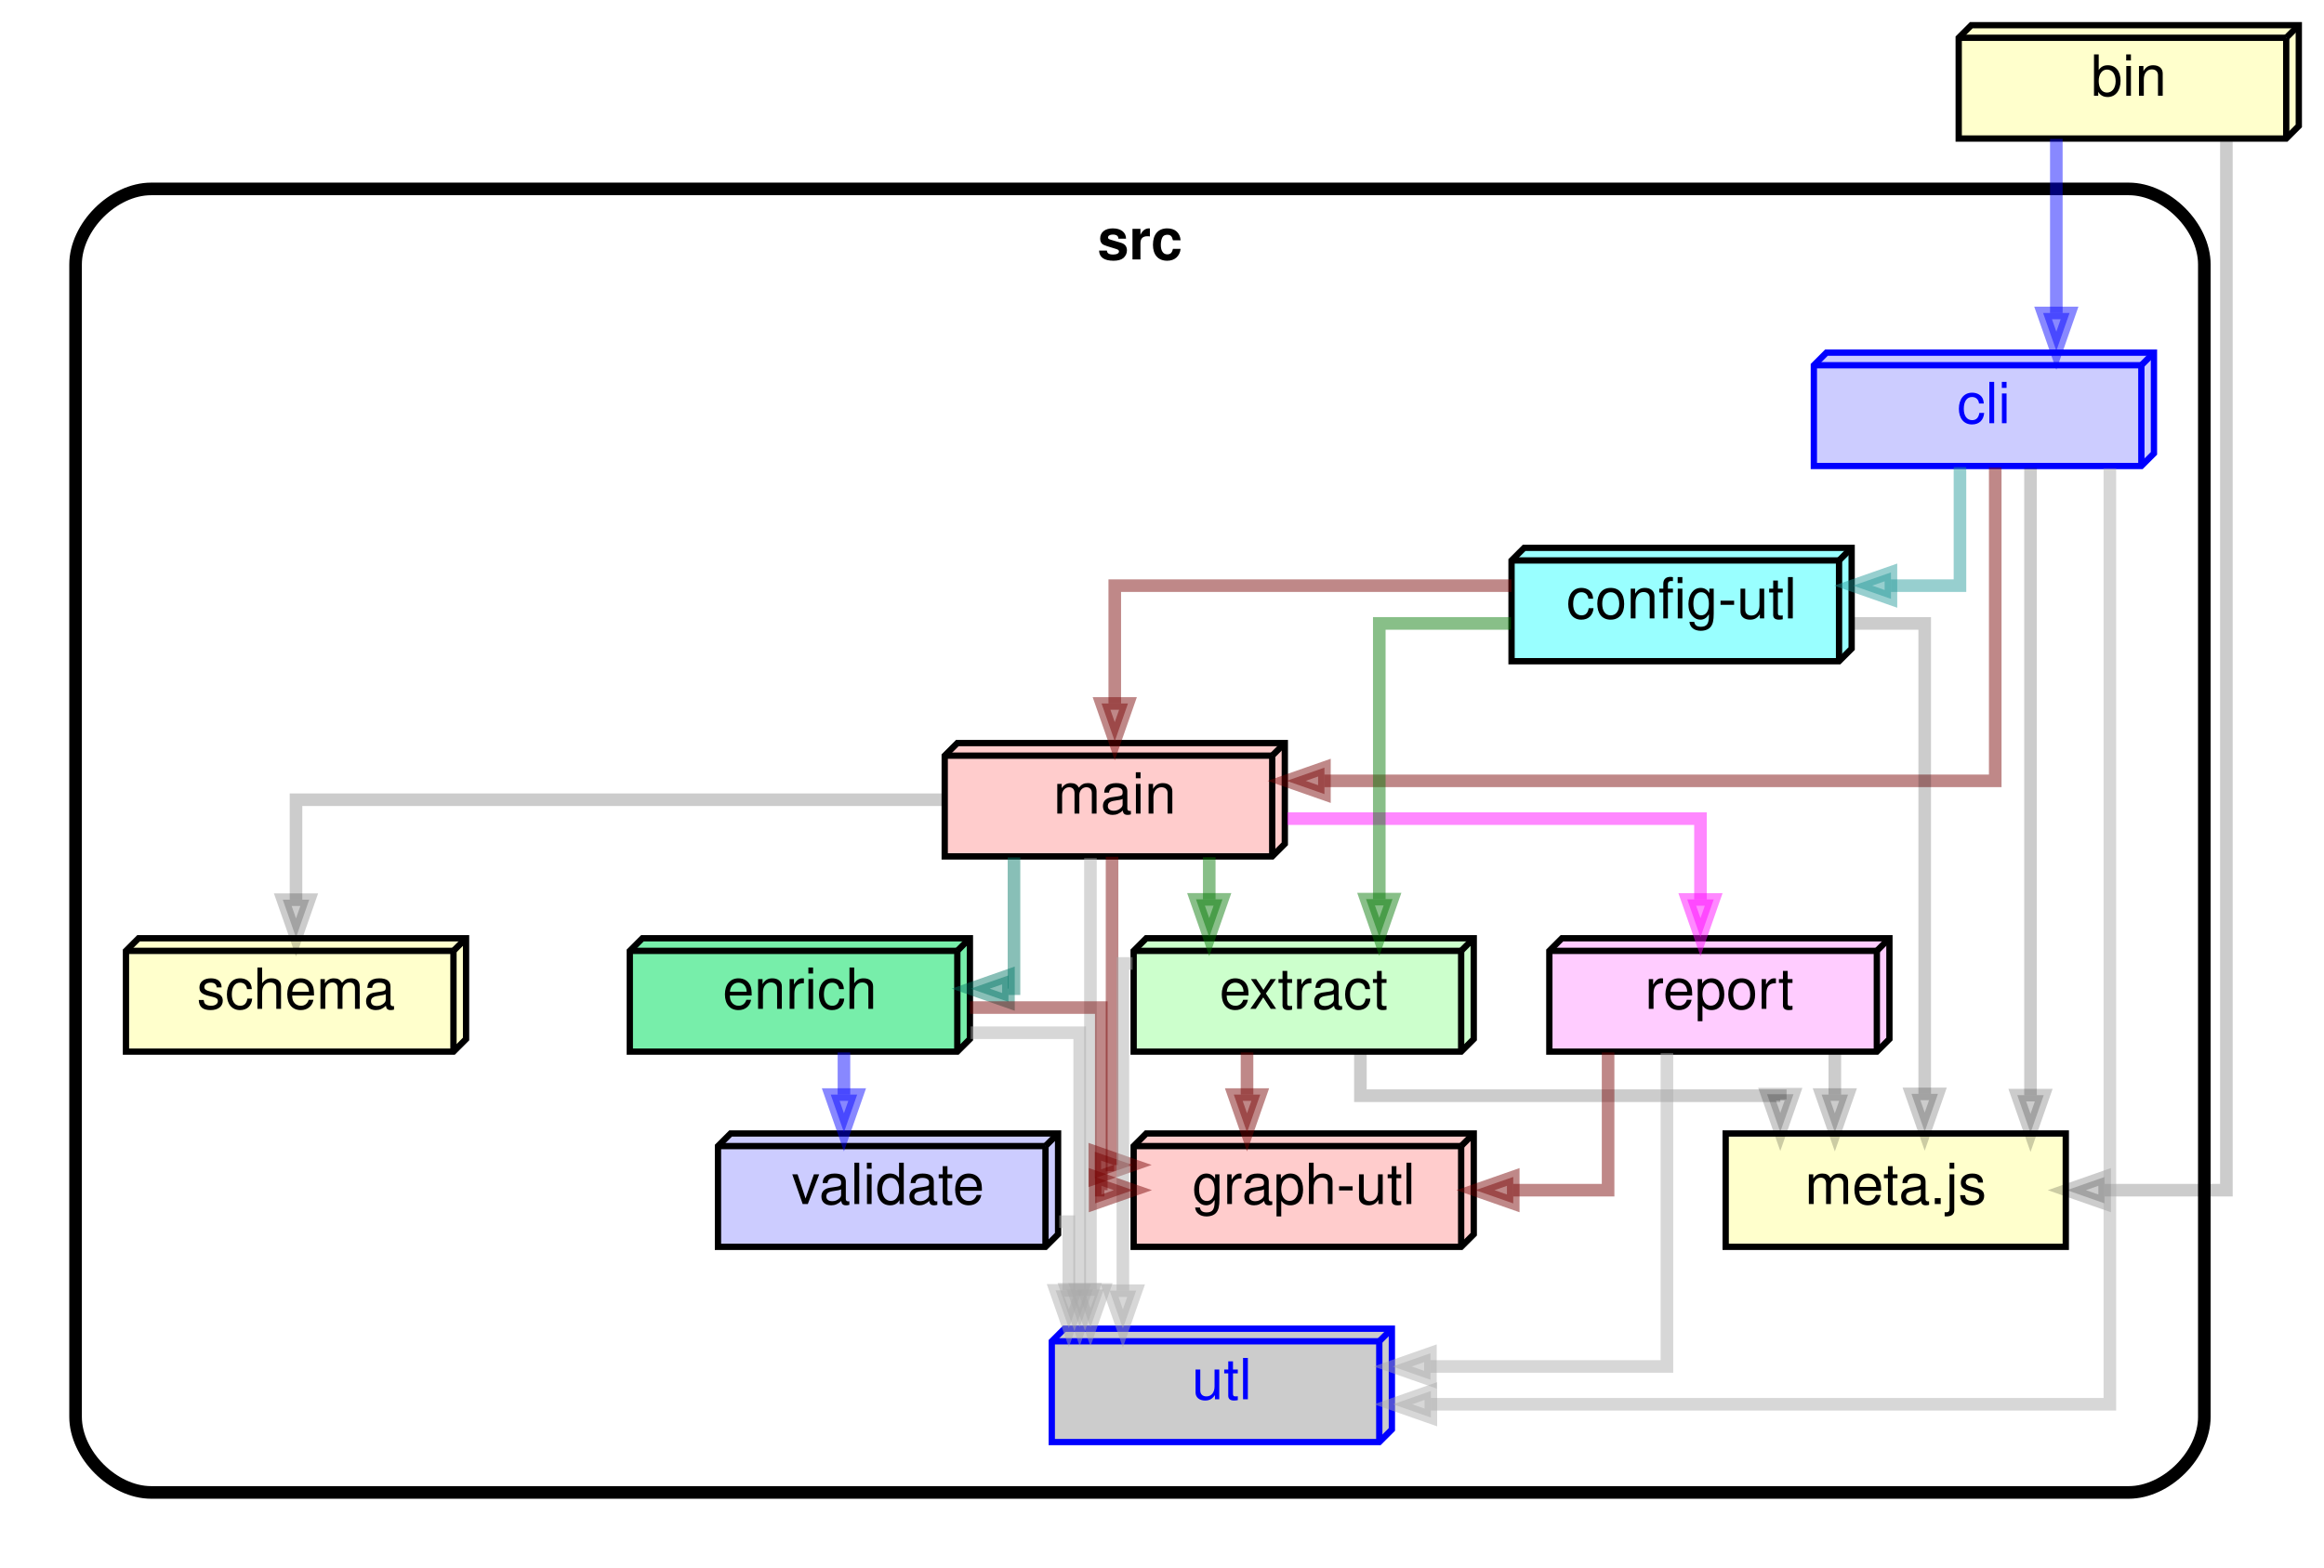
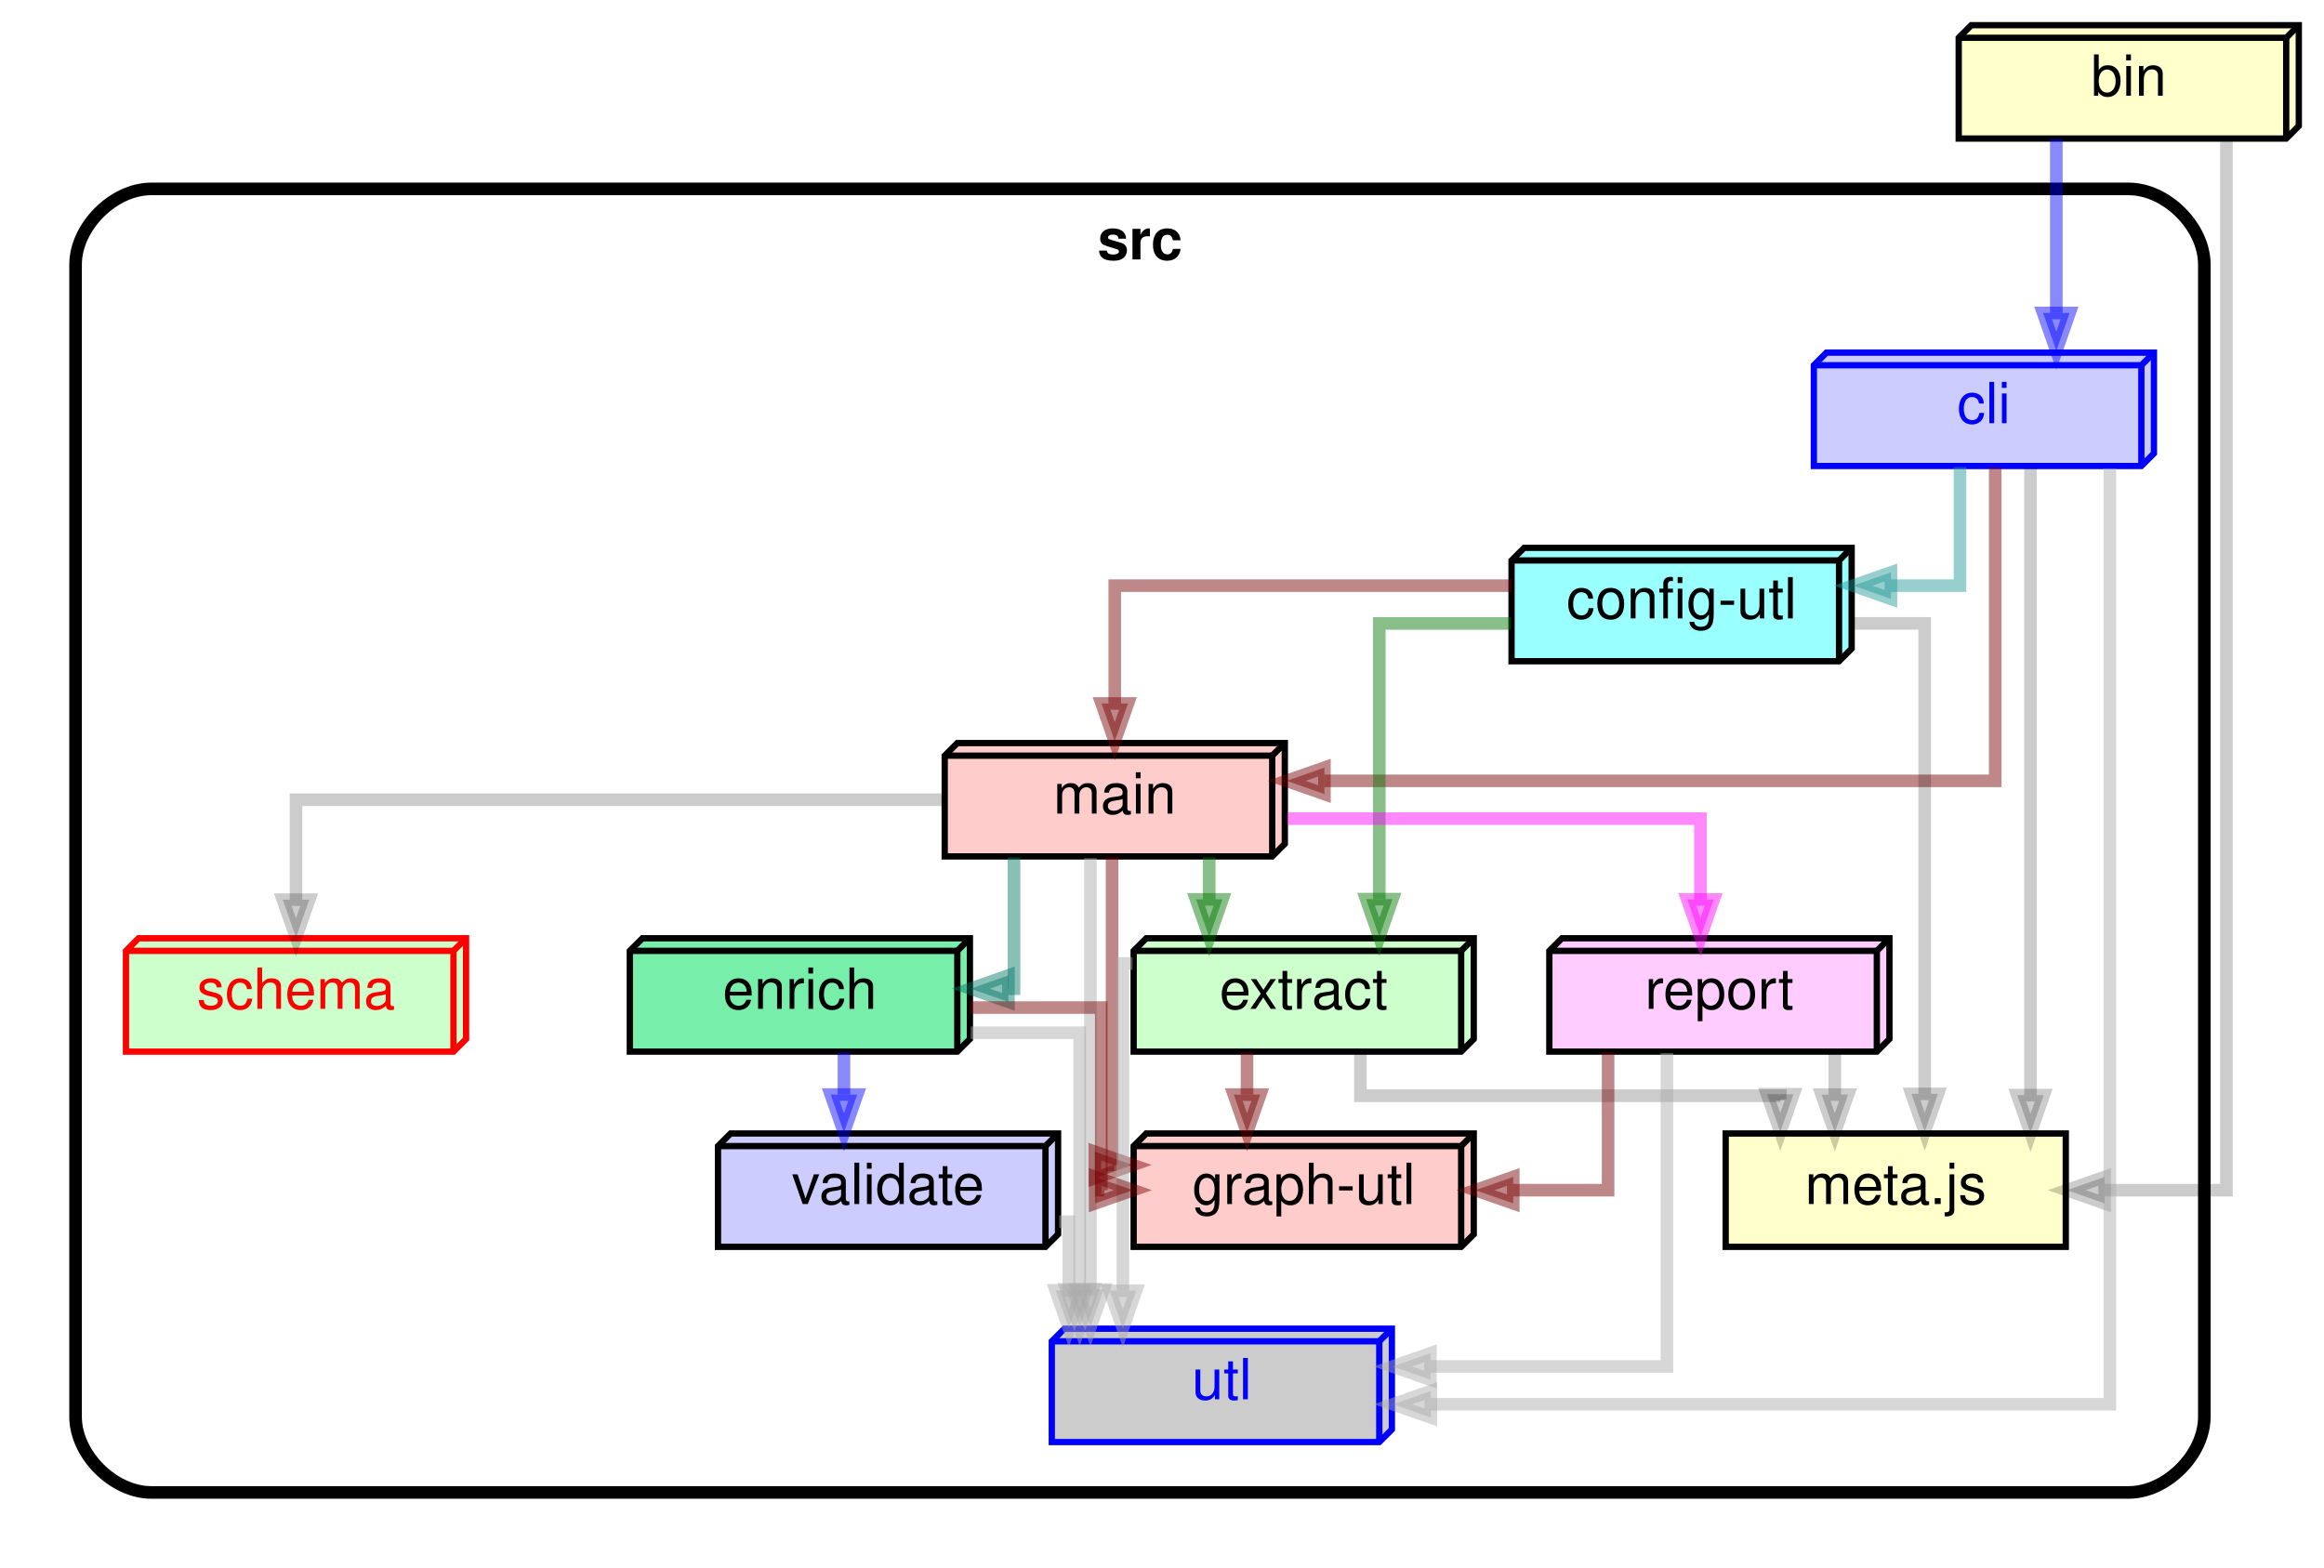
<svg xmlns="http://www.w3.org/2000/svg" xmlns:xlink="http://www.w3.org/1999/xlink" width="369pt" height="249pt" viewBox="0.00 0.00 369.00 249.00">
  <g id="graph0" class="graph" transform="scale(1 1) rotate(0) translate(4 245)">
    <polygon fill="white" stroke="transparent" points="-4,4 -4,-245 365,-245 365,4 -4,4" />
    <g id="clust1" class="cluster">
      <path fill="#ffffff" stroke="black" stroke-width="2" d="M20,-8C20,-8 334,-8 334,-8 340,-8 346,-14 346,-20 346,-20 346,-203 346,-203 346,-209 340,-215 334,-215 334,-215 20,-215 20,-215 14,-215 8,-209 8,-203 8,-203 8,-20 8,-20 8,-14 14,-8 20,-8" />
      <text text-anchor="middle" x="177" y="-203.8" font-family="Helvetica,sans-Serif" font-weight="bold" font-size="9.00">src</text>
    </g>
    <g id="node1" class="node">
      <g id="a_node1">
        <a xlink:href="https://github.com/sverweij/dependency-cruiser/blob/develop/bin/" xlink:title="bin">
          <polygon fill="#ffffcc" stroke="black" points="361,-241 309,-241 307,-239 307,-223 359,-223 361,-225 361,-241" />
          <polyline fill="none" stroke="black" points="359,-239 307,-239 " />
          <polyline fill="none" stroke="black" points="359,-239 359,-223 " />
          <polyline fill="none" stroke="black" points="359,-239 361,-241 " />
          <text text-anchor="middle" x="334" y="-229.8" font-family="Helvetica,sans-Serif" font-size="9.00">bin</text>
        </a>
      </g>
    </g>
    <g id="node2" class="node">
      <g id="a_node2">
        <a xlink:href="https://github.com/sverweij/dependency-cruiser/blob/develop/src/cli" xlink:title="not-reachable-from-folder-index">
          <polygon fill="#ccccff" stroke="blue" points="338,-189 286,-189 284,-187 284,-171 336,-171 338,-173 338,-189" />
          <polyline fill="none" stroke="blue" points="336,-187 284,-187 " />
          <polyline fill="none" stroke="blue" points="336,-187 336,-171 " />
          <polyline fill="none" stroke="blue" points="336,-187 338,-189 " />
          <text text-anchor="middle" x="311" y="-177.8" font-family="Helvetica,sans-Serif" font-size="9.00" fill="blue">cli</text>
        </a>
      </g>
    </g>
    <g id="edge1" class="edge">
      <path fill="none" stroke="#0000ff" stroke-width="2" stroke-opacity="0.467" d="M322.5,-222.94C322.5,-222.94 322.5,-195.3 322.5,-195.3" />
      <polygon fill="#0000ff" fill-opacity="0.467" stroke="#0000ff" stroke-width="2" stroke-opacity="0.467" points="324.6,-195.3 322.5,-189.3 320.4,-195.3 324.6,-195.3" />
    </g>
    <g id="node3" class="node">
      <g id="a_node3">
        <a xlink:href="https://github.com/sverweij/dependency-cruiser/blob/develop/src/meta.js" xlink:title="meta.js">
          <polygon fill="#ffffcc" stroke="black" points="324,-65 270,-65 270,-47 324,-47 324,-65" />
          <text text-anchor="middle" x="297" y="-53.8" font-family="Helvetica,sans-Serif" font-size="9.00">meta.js</text>
        </a>
      </g>
    </g>
    <g id="edge2" class="edge">
      <path fill="none" stroke="#000000" stroke-width="2" stroke-opacity="0.2" d="M349.5,-222.54C349.5,-185.98 349.5,-56 349.5,-56 349.5,-56 330.17,-56 330.17,-56" />
      <polygon fill="#000000" fill-opacity="0.2" stroke="#000000" stroke-width="2" stroke-opacity="0.2" points="330.17,-53.9 324.17,-56 330.17,-58.1 330.17,-53.9" />
    </g>
-     <g id="edge5" class="edge">
+     <g id="edge6" class="edge">
      <path fill="none" stroke="#000000" stroke-width="2" stroke-opacity="0.2" d="M318.4,-170.68C318.4,-170.68 318.4,-71.09 318.4,-71.09" />
      <polygon fill="#000000" fill-opacity="0.2" stroke="#000000" stroke-width="2" stroke-opacity="0.2" points="320.5,-71.09 318.4,-65.09 316.3,-71.09 320.5,-71.09" />
    </g>
    <g id="node4" class="node">
      <g id="a_node4">
+         <a xlink:href="https://github.com/sverweij/dependency-cruiser/blob/develop/src/config-utl" xlink:title="config-utl">
+           <polygon fill="#99ffff" stroke="black" points="290,-158 238,-158 236,-156 236,-140 288,-140 290,-142 290,-158" />
+           <polyline fill="none" stroke="black" points="288,-156 236,-156 " />
+           <polyline fill="none" stroke="black" points="288,-156 288,-140 " />
+           <polyline fill="none" stroke="black" points="288,-156 290,-158 " />
+           <text text-anchor="middle" x="263" y="-146.8" font-family="Helvetica,sans-Serif" font-size="9.00">config-utl</text>
+         </a>
+       </g>
+     </g>
+     <g id="edge3" class="edge">
+       <path fill="none" stroke="#229999" stroke-width="2" stroke-opacity="0.467" d="M307.2,-170.83C307.2,-162.67 307.2,-152 307.2,-152 307.2,-152 296.24,-152 296.24,-152" />
+       <polygon fill="#229999" fill-opacity="0.467" stroke="#229999" stroke-width="2" stroke-opacity="0.467" points="296.24,-149.9 290.24,-152 296.24,-154.1 296.24,-149.9" />
+     </g>
+     <g id="node5" class="node">
+       <g id="a_node5">
        <a xlink:href="https://github.com/sverweij/dependency-cruiser/blob/develop/src/main" xlink:title="main">
          <polygon fill="#ffcccc" stroke="black" points="200,-127 148,-127 146,-125 146,-109 198,-109 200,-111 200,-127" />
          <polyline fill="none" stroke="black" points="198,-125 146,-125 " />
          <polyline fill="none" stroke="black" points="198,-125 198,-109 " />
          <polyline fill="none" stroke="black" points="198,-125 200,-127 " />
          <text text-anchor="middle" x="173" y="-115.8" font-family="Helvetica,sans-Serif" font-size="9.00">main</text>
        </a>
      </g>
    </g>
-     <g id="edge3" class="edge">
+     <g id="edge4" class="edge">
      <path fill="none" stroke="#770000" stroke-width="2" stroke-opacity="0.467" d="M312.8,-170.78C312.8,-154.19 312.8,-121 312.8,-121 312.8,-121 206.29,-121 206.29,-121" />
      <polygon fill="#770000" fill-opacity="0.467" stroke="#770000" stroke-width="2" stroke-opacity="0.467" points="206.29,-118.9 200.29,-121 206.29,-123.1 206.29,-118.9" />
-     </g>
-     <g id="node5" class="node">
-       <g id="a_node5">
-         <a xlink:href="https://github.com/sverweij/dependency-cruiser/blob/develop/src/config-utl" xlink:title="config-utl">
-           <polygon fill="#99ffff" stroke="black" points="290,-158 238,-158 236,-156 236,-140 288,-140 290,-142 290,-158" />
-           <polyline fill="none" stroke="black" points="288,-156 236,-156 " />
-           <polyline fill="none" stroke="black" points="288,-156 288,-140 " />
-           <polyline fill="none" stroke="black" points="288,-156 290,-158 " />
-           <text text-anchor="middle" x="263" y="-146.8" font-family="Helvetica,sans-Serif" font-size="9.00">config-utl</text>
-         </a>
-       </g>
-     </g>
-     <g id="edge4" class="edge">
-       <path fill="none" stroke="#229999" stroke-width="2" stroke-opacity="0.467" d="M307.2,-170.83C307.2,-162.67 307.2,-152 307.2,-152 307.2,-152 296.24,-152 296.24,-152" />
-       <polygon fill="#229999" fill-opacity="0.467" stroke="#229999" stroke-width="2" stroke-opacity="0.467" points="296.24,-149.9 290.24,-152 296.24,-154.1 296.24,-149.9" />
    </g>
    <g id="node6" class="node">
      <g id="a_node6">
        <a xlink:href="https://github.com/sverweij/dependency-cruiser/blob/develop/src/utl" xlink:title="utl-module-not-shared-enough">
          <polygon fill="#cccccc" stroke="blue" points="217,-34 165,-34 163,-32 163,-16 215,-16 217,-18 217,-34" />
          <polyline fill="none" stroke="blue" points="215,-32 163,-32 " />
          <polyline fill="none" stroke="blue" points="215,-32 215,-16 " />
          <polyline fill="none" stroke="blue" points="215,-32 217,-34 " />
          <text text-anchor="middle" x="190" y="-22.8" font-family="Helvetica,sans-Serif" font-size="9.00" fill="blue">utl</text>
        </a>
      </g>
    </g>
-     <g id="edge6" class="edge">
+     <g id="edge5" class="edge">
      <path fill="none" stroke="#aaaaaa" stroke-width="2" stroke-opacity="0.467" d="M331,-170.59C331,-136.58 331,-22 331,-22 331,-22 223.19,-22 223.19,-22" />
      <polygon fill="#aaaaaa" fill-opacity="0.467" stroke="#aaaaaa" stroke-width="2" stroke-opacity="0.467" points="223.19,-19.9 217.19,-22 223.19,-24.1 223.19,-19.9" />
    </g>
-     <g id="edge19" class="edge">
-       <path fill="none" stroke="#aaaaaa" stroke-width="2" stroke-opacity="0.467" d="M169.14,-108.74C169.14,-108.74 169.14,-40.22 169.14,-40.22" />
-       <polygon fill="#aaaaaa" fill-opacity="0.467" stroke="#aaaaaa" stroke-width="2" stroke-opacity="0.467" points="171.24,-40.22 169.14,-34.22 167.04,-40.22 171.24,-40.22" />
+     <g id="edge7" class="edge">
+       <path fill="none" stroke="#000000" stroke-width="2" stroke-opacity="0.2" d="M290.23,-146C296.61,-146 301.6,-146 301.6,-146 301.6,-146 301.6,-71.29 301.6,-71.29" />
+       <polygon fill="#000000" fill-opacity="0.2" stroke="#000000" stroke-width="2" stroke-opacity="0.2" points="303.7,-71.29 301.6,-65.29 299.5,-71.29 303.7,-71.29" />
+     </g>
+     <g id="edge9" class="edge">
+       <path fill="none" stroke="#770000" stroke-width="2" stroke-opacity="0.467" d="M236,-152C209.49,-152 173,-152 173,-152 173,-152 173,-133.29 173,-133.29" />
+       <polygon fill="#770000" fill-opacity="0.467" stroke="#770000" stroke-width="2" stroke-opacity="0.467" points="175.1,-133.29 173,-127.29 170.9,-133.29 175.1,-133.29" />
    </g>
    <g id="node7" class="node">
      <g id="a_node7">
        <a xlink:href="https://github.com/sverweij/dependency-cruiser/blob/develop/src/extract" xlink:title="extract">
          <polygon fill="#ccffcc" stroke="black" points="230,-96 178,-96 176,-94 176,-78 228,-78 230,-80 230,-96" />
          <polyline fill="none" stroke="black" points="228,-94 176,-94 " />
          <polyline fill="none" stroke="black" points="228,-94 228,-78 " />
          <polyline fill="none" stroke="black" points="228,-94 230,-96 " />
          <text text-anchor="middle" x="203" y="-84.8" font-family="Helvetica,sans-Serif" font-size="9.00">extract</text>
        </a>
      </g>
    </g>
+     <g id="edge8" class="edge">
+       <path fill="none" stroke="#007700" stroke-width="2" stroke-opacity="0.467" d="M235.91,-146C225.03,-146 215,-146 215,-146 215,-146 215,-102.22 215,-102.22" />
+       <polygon fill="#007700" fill-opacity="0.467" stroke="#007700" stroke-width="2" stroke-opacity="0.467" points="217.1,-102.22 215,-96.22 212.9,-102.22 217.1,-102.22" />
+     </g>
+     <g id="edge19" class="edge">
+       <path fill="none" stroke="#aaaaaa" stroke-width="2" stroke-opacity="0.467" d="M169.14,-108.74C169.14,-108.74 169.14,-40.22 169.14,-40.22" />
+       <polygon fill="#aaaaaa" fill-opacity="0.467" stroke="#aaaaaa" stroke-width="2" stroke-opacity="0.467" points="171.24,-40.22 169.14,-34.22 167.04,-40.22 171.24,-40.22" />
+     </g>
    <g id="edge17" class="edge">
      <path fill="none" stroke="#007700" stroke-width="2" stroke-opacity="0.467" d="M188,-108.87C188,-108.87 188,-102.18 188,-102.18" />
      <polygon fill="#007700" fill-opacity="0.467" stroke="#007700" stroke-width="2" stroke-opacity="0.467" points="190.1,-102.18 188,-96.18 185.9,-102.18 190.1,-102.18" />
    </g>
    <g id="node8" class="node">
      <g id="a_node8">
        <a xlink:href="https://github.com/sverweij/dependency-cruiser/blob/develop/src/enrich" xlink:title="enrich">
          <polygon fill="#77eeaa" stroke="black" points="150,-96 98,-96 96,-94 96,-78 148,-78 150,-80 150,-96" />
          <polyline fill="none" stroke="black" points="148,-94 96,-94 " />
          <polyline fill="none" stroke="black" points="148,-94 148,-78 " />
          <polyline fill="none" stroke="black" points="148,-94 150,-96 " />
          <text text-anchor="middle" x="123" y="-84.8" font-family="Helvetica,sans-Serif" font-size="9.00">enrich</text>
        </a>
      </g>
    </g>
    <g id="edge16" class="edge">
      <path fill="none" stroke="#007766" stroke-width="2" stroke-opacity="0.467" d="M157,-108.84C157,-100.01 157,-88 157,-88 157,-88 156.12,-88 156.12,-88" />
      <polygon fill="#007766" fill-opacity="0.467" stroke="#007766" stroke-width="2" stroke-opacity="0.467" points="156.12,-85.9 150.12,-88 156.12,-90.1 156.12,-85.9" />
    </g>
    <g id="node9" class="node">
      <g id="a_node9">
        <a xlink:href="https://github.com/sverweij/dependency-cruiser/blob/develop/src/graph-utl" xlink:title="graph-utl">
          <polygon fill="#ffcccc" stroke="black" points="230,-65 178,-65 176,-63 176,-47 228,-47 230,-49 230,-65" />
          <polyline fill="none" stroke="black" points="228,-63 176,-63 " />
          <polyline fill="none" stroke="black" points="228,-63 228,-47 " />
          <polyline fill="none" stroke="black" points="228,-63 230,-65 " />
          <text text-anchor="middle" x="203" y="-53.8" font-family="Helvetica,sans-Serif" font-size="9.00">graph-utl</text>
        </a>
      </g>
    </g>
    <g id="edge21" class="edge">
      <path fill="none" stroke="#770000" stroke-width="2" stroke-opacity="0.467" d="M172.57,-108.94C172.57,-92.62 172.57,-60 172.57,-60 172.57,-60 172.9,-60 172.9,-60" />
      <polygon fill="#770000" fill-opacity="0.467" stroke="#770000" stroke-width="2" stroke-opacity="0.467" points="169.83,-62.1 175.83,-60 169.83,-57.9 169.83,-62.1" />
    </g>
    <g id="node11" class="node">
      <g id="a_node11">
-         <a xlink:href="https://github.com/sverweij/dependency-cruiser/blob/develop/src/schema" xlink:title="schema">
-           <polygon fill="#ffffcc" stroke="black" points="70,-96 18,-96 16,-94 16,-78 68,-78 70,-80 70,-96" />
-           <polyline fill="none" stroke="black" points="68,-94 16,-94 " />
-           <polyline fill="none" stroke="black" points="68,-94 68,-78 " />
-           <polyline fill="none" stroke="black" points="68,-94 70,-96 " />
-           <text text-anchor="middle" x="43" y="-84.8" font-family="Helvetica,sans-Serif" font-size="9.00">schema</text>
+         <a xlink:href="https://github.com/sverweij/dependency-cruiser/blob/develop/src/schema" xlink:title="no-orphans">
+           <polygon fill="#ccffcc" stroke="red" points="70,-96 18,-96 16,-94 16,-78 68,-78 70,-80 70,-96" />
+           <polyline fill="none" stroke="red" points="68,-94 16,-94 " />
+           <polyline fill="none" stroke="red" points="68,-94 68,-78 " />
+           <polyline fill="none" stroke="red" points="68,-94 70,-96 " />
+           <text text-anchor="middle" x="43" y="-84.8" font-family="Helvetica,sans-Serif" font-size="9.00" fill="red">schema</text>
        </a>
      </g>
    </g>
    <g id="edge18" class="edge">
      <path fill="none" stroke="#000000" stroke-width="2" stroke-opacity="0.2" d="M145.75,-118C107.63,-118 43,-118 43,-118 43,-118 43,-102.13 43,-102.13" />
      <polygon fill="#000000" fill-opacity="0.2" stroke="#000000" stroke-width="2" stroke-opacity="0.2" points="45.1,-102.13 43,-96.13 40.9,-102.13 45.1,-102.13" />
    </g>
    <g id="node12" class="node">
      <g id="a_node12">
        <a xlink:href="https://github.com/sverweij/dependency-cruiser/blob/develop/src/report" xlink:title="report">
          <polygon fill="#ffccff" stroke="black" points="296,-96 244,-96 242,-94 242,-78 294,-78 296,-80 296,-96" />
          <polyline fill="none" stroke="black" points="294,-94 242,-94 " />
          <polyline fill="none" stroke="black" points="294,-94 294,-78 " />
          <polyline fill="none" stroke="black" points="294,-94 296,-96 " />
          <text text-anchor="middle" x="269" y="-84.8" font-family="Helvetica,sans-Serif" font-size="9.00">report</text>
        </a>
      </g>
    </g>
    <g id="edge20" class="edge">
      <path fill="none" stroke="#ff00ff" stroke-width="2" stroke-opacity="0.467" d="M200.4,-115C227.83,-115 266,-115 266,-115 266,-115 266,-102.17 266,-102.17" />
      <polygon fill="#ff00ff" fill-opacity="0.467" stroke="#ff00ff" stroke-width="2" stroke-opacity="0.467" points="268.1,-102.17 266,-96.17 263.9,-102.17 268.1,-102.17" />
    </g>
-     <g id="edge9" class="edge">
-       <path fill="none" stroke="#000000" stroke-width="2" stroke-opacity="0.2" d="M290.23,-146C296.61,-146 301.6,-146 301.6,-146 301.6,-146 301.6,-71.29 301.6,-71.29" />
-       <polygon fill="#000000" fill-opacity="0.2" stroke="#000000" stroke-width="2" stroke-opacity="0.2" points="303.7,-71.29 301.6,-65.29 299.5,-71.29 303.7,-71.29" />
-     </g>
-     <g id="edge8" class="edge">
-       <path fill="none" stroke="#770000" stroke-width="2" stroke-opacity="0.467" d="M236,-152C209.49,-152 173,-152 173,-152 173,-152 173,-133.29 173,-133.29" />
-       <polygon fill="#770000" fill-opacity="0.467" stroke="#770000" stroke-width="2" stroke-opacity="0.467" points="175.1,-133.29 173,-127.29 170.9,-133.29 175.1,-133.29" />
-     </g>
-     <g id="edge7" class="edge">
-       <path fill="none" stroke="#007700" stroke-width="2" stroke-opacity="0.467" d="M235.91,-146C225.03,-146 215,-146 215,-146 215,-146 215,-102.22 215,-102.22" />
-       <polygon fill="#007700" fill-opacity="0.467" stroke="#007700" stroke-width="2" stroke-opacity="0.467" points="217.1,-102.22 215,-96.22 212.9,-102.22 217.1,-102.22" />
-     </g>
    <g id="edge14" class="edge">
      <path fill="none" stroke="#000000" stroke-width="2" stroke-opacity="0.2" d="M212,-77.88C212,-74.29 212,-71 212,-71 212,-71 278.67,-71 278.67,-71 278.67,-71 278.67,-70.42 278.67,-70.42" />
      <polygon fill="#000000" fill-opacity="0.2" stroke="#000000" stroke-width="2" stroke-opacity="0.2" points="280.77,-71.24 278.67,-65.24 276.57,-71.24 280.77,-71.24" />
    </g>
    <g id="edge13" class="edge">
      <path fill="none" stroke="#aaaaaa" stroke-width="2" stroke-opacity="0.467" d="M175.83,-92C174.85,-92 174.29,-92 174.29,-92 174.29,-92 174.29,-40.04 174.29,-40.04" />
      <polygon fill="#aaaaaa" fill-opacity="0.467" stroke="#aaaaaa" stroke-width="2" stroke-opacity="0.467" points="176.39,-40.04 174.29,-34.04 172.19,-40.04 176.39,-40.04" />
    </g>
    <g id="edge15" class="edge">
      <path fill="none" stroke="#770000" stroke-width="2" stroke-opacity="0.467" d="M194,-77.87C194,-77.87 194,-71.18 194,-71.18" />
      <polygon fill="#770000" fill-opacity="0.467" stroke="#770000" stroke-width="2" stroke-opacity="0.467" points="196.1,-71.18 194,-65.18 191.9,-71.18 196.1,-71.18" />
    </g>
    <g id="edge11" class="edge">
      <path fill="none" stroke="#aaaaaa" stroke-width="2" stroke-opacity="0.467" d="M150.12,-81C159.37,-81 167.43,-81 167.43,-81 167.43,-81 167.43,-40.25 167.43,-40.25" />
      <polygon fill="#aaaaaa" fill-opacity="0.467" stroke="#aaaaaa" stroke-width="2" stroke-opacity="0.467" points="169.53,-40.25 167.43,-34.25 165.33,-40.25 169.53,-40.25" />
    </g>
    <g id="edge10" class="edge">
      <path fill="none" stroke="#770000" stroke-width="2" stroke-opacity="0.467" d="M150.01,-85C160.86,-85 170.86,-85 170.86,-85 170.86,-85 170.86,-56 170.86,-56 170.86,-56 171.36,-56 171.36,-56" />
      <polygon fill="#770000" fill-opacity="0.467" stroke="#770000" stroke-width="2" stroke-opacity="0.467" points="169.88,-58.1 175.88,-56 169.88,-53.9 169.88,-58.1" />
    </g>
    <g id="node10" class="node">
      <g id="a_node10">
        <a xlink:href="https://github.com/sverweij/dependency-cruiser/blob/develop/src/validate" xlink:title="validate">
          <polygon fill="#ccccff" stroke="black" points="164,-65 112,-65 110,-63 110,-47 162,-47 164,-49 164,-65" />
          <polyline fill="none" stroke="black" points="162,-63 110,-63 " />
          <polyline fill="none" stroke="black" points="162,-63 162,-47 " />
          <polyline fill="none" stroke="black" points="162,-63 164,-65 " />
          <text text-anchor="middle" x="137" y="-53.8" font-family="Helvetica,sans-Serif" font-size="9.00">validate</text>
        </a>
      </g>
    </g>
    <g id="edge12" class="edge">
      <path fill="none" stroke="#0000ff" stroke-width="2" stroke-opacity="0.467" d="M130,-77.87C130,-77.87 130,-71.18 130,-71.18" />
      <polygon fill="#0000ff" fill-opacity="0.467" stroke="#0000ff" stroke-width="2" stroke-opacity="0.467" points="132.1,-71.18 130,-65.18 127.9,-71.18 132.1,-71.18" />
    </g>
    <g id="edge25" class="edge">
      <path fill="none" stroke="#aaaaaa" stroke-width="2" stroke-opacity="0.467" d="M164.17,-51C165.15,-51 165.71,-51 165.71,-51 165.71,-51 165.71,-40.09 165.71,-40.09" />
      <polygon fill="#aaaaaa" fill-opacity="0.467" stroke="#aaaaaa" stroke-width="2" stroke-opacity="0.467" points="167.81,-40.09 165.71,-34.09 163.61,-40.09 167.81,-40.09" />
    </g>
    <g id="edge24" class="edge">
      <path fill="none" stroke="#000000" stroke-width="2" stroke-opacity="0.2" d="M287.33,-77.87C287.33,-77.87 287.33,-71.18 287.33,-71.18" />
      <polygon fill="#000000" fill-opacity="0.2" stroke="#000000" stroke-width="2" stroke-opacity="0.2" points="289.43,-71.18 287.33,-65.18 285.23,-71.18 289.43,-71.18" />
    </g>
    <g id="edge23" class="edge">
      <path fill="none" stroke="#aaaaaa" stroke-width="2" stroke-opacity="0.467" d="M260.67,-77.78C260.67,-61.19 260.67,-28 260.67,-28 260.67,-28 223.12,-28 223.12,-28" />
      <polygon fill="#aaaaaa" fill-opacity="0.467" stroke="#aaaaaa" stroke-width="2" stroke-opacity="0.467" points="223.12,-25.9 217.12,-28 223.12,-30.1 223.12,-25.9" />
    </g>
    <g id="edge22" class="edge">
      <path fill="none" stroke="#770000" stroke-width="2" stroke-opacity="0.467" d="M251.33,-77.87C251.33,-68.72 251.33,-56 251.33,-56 251.33,-56 236.27,-56 236.27,-56" />
      <polygon fill="#770000" fill-opacity="0.467" stroke="#770000" stroke-width="2" stroke-opacity="0.467" points="236.27,-53.9 230.27,-56 236.27,-58.1 236.27,-53.9" />
    </g>
  </g>
</svg>
